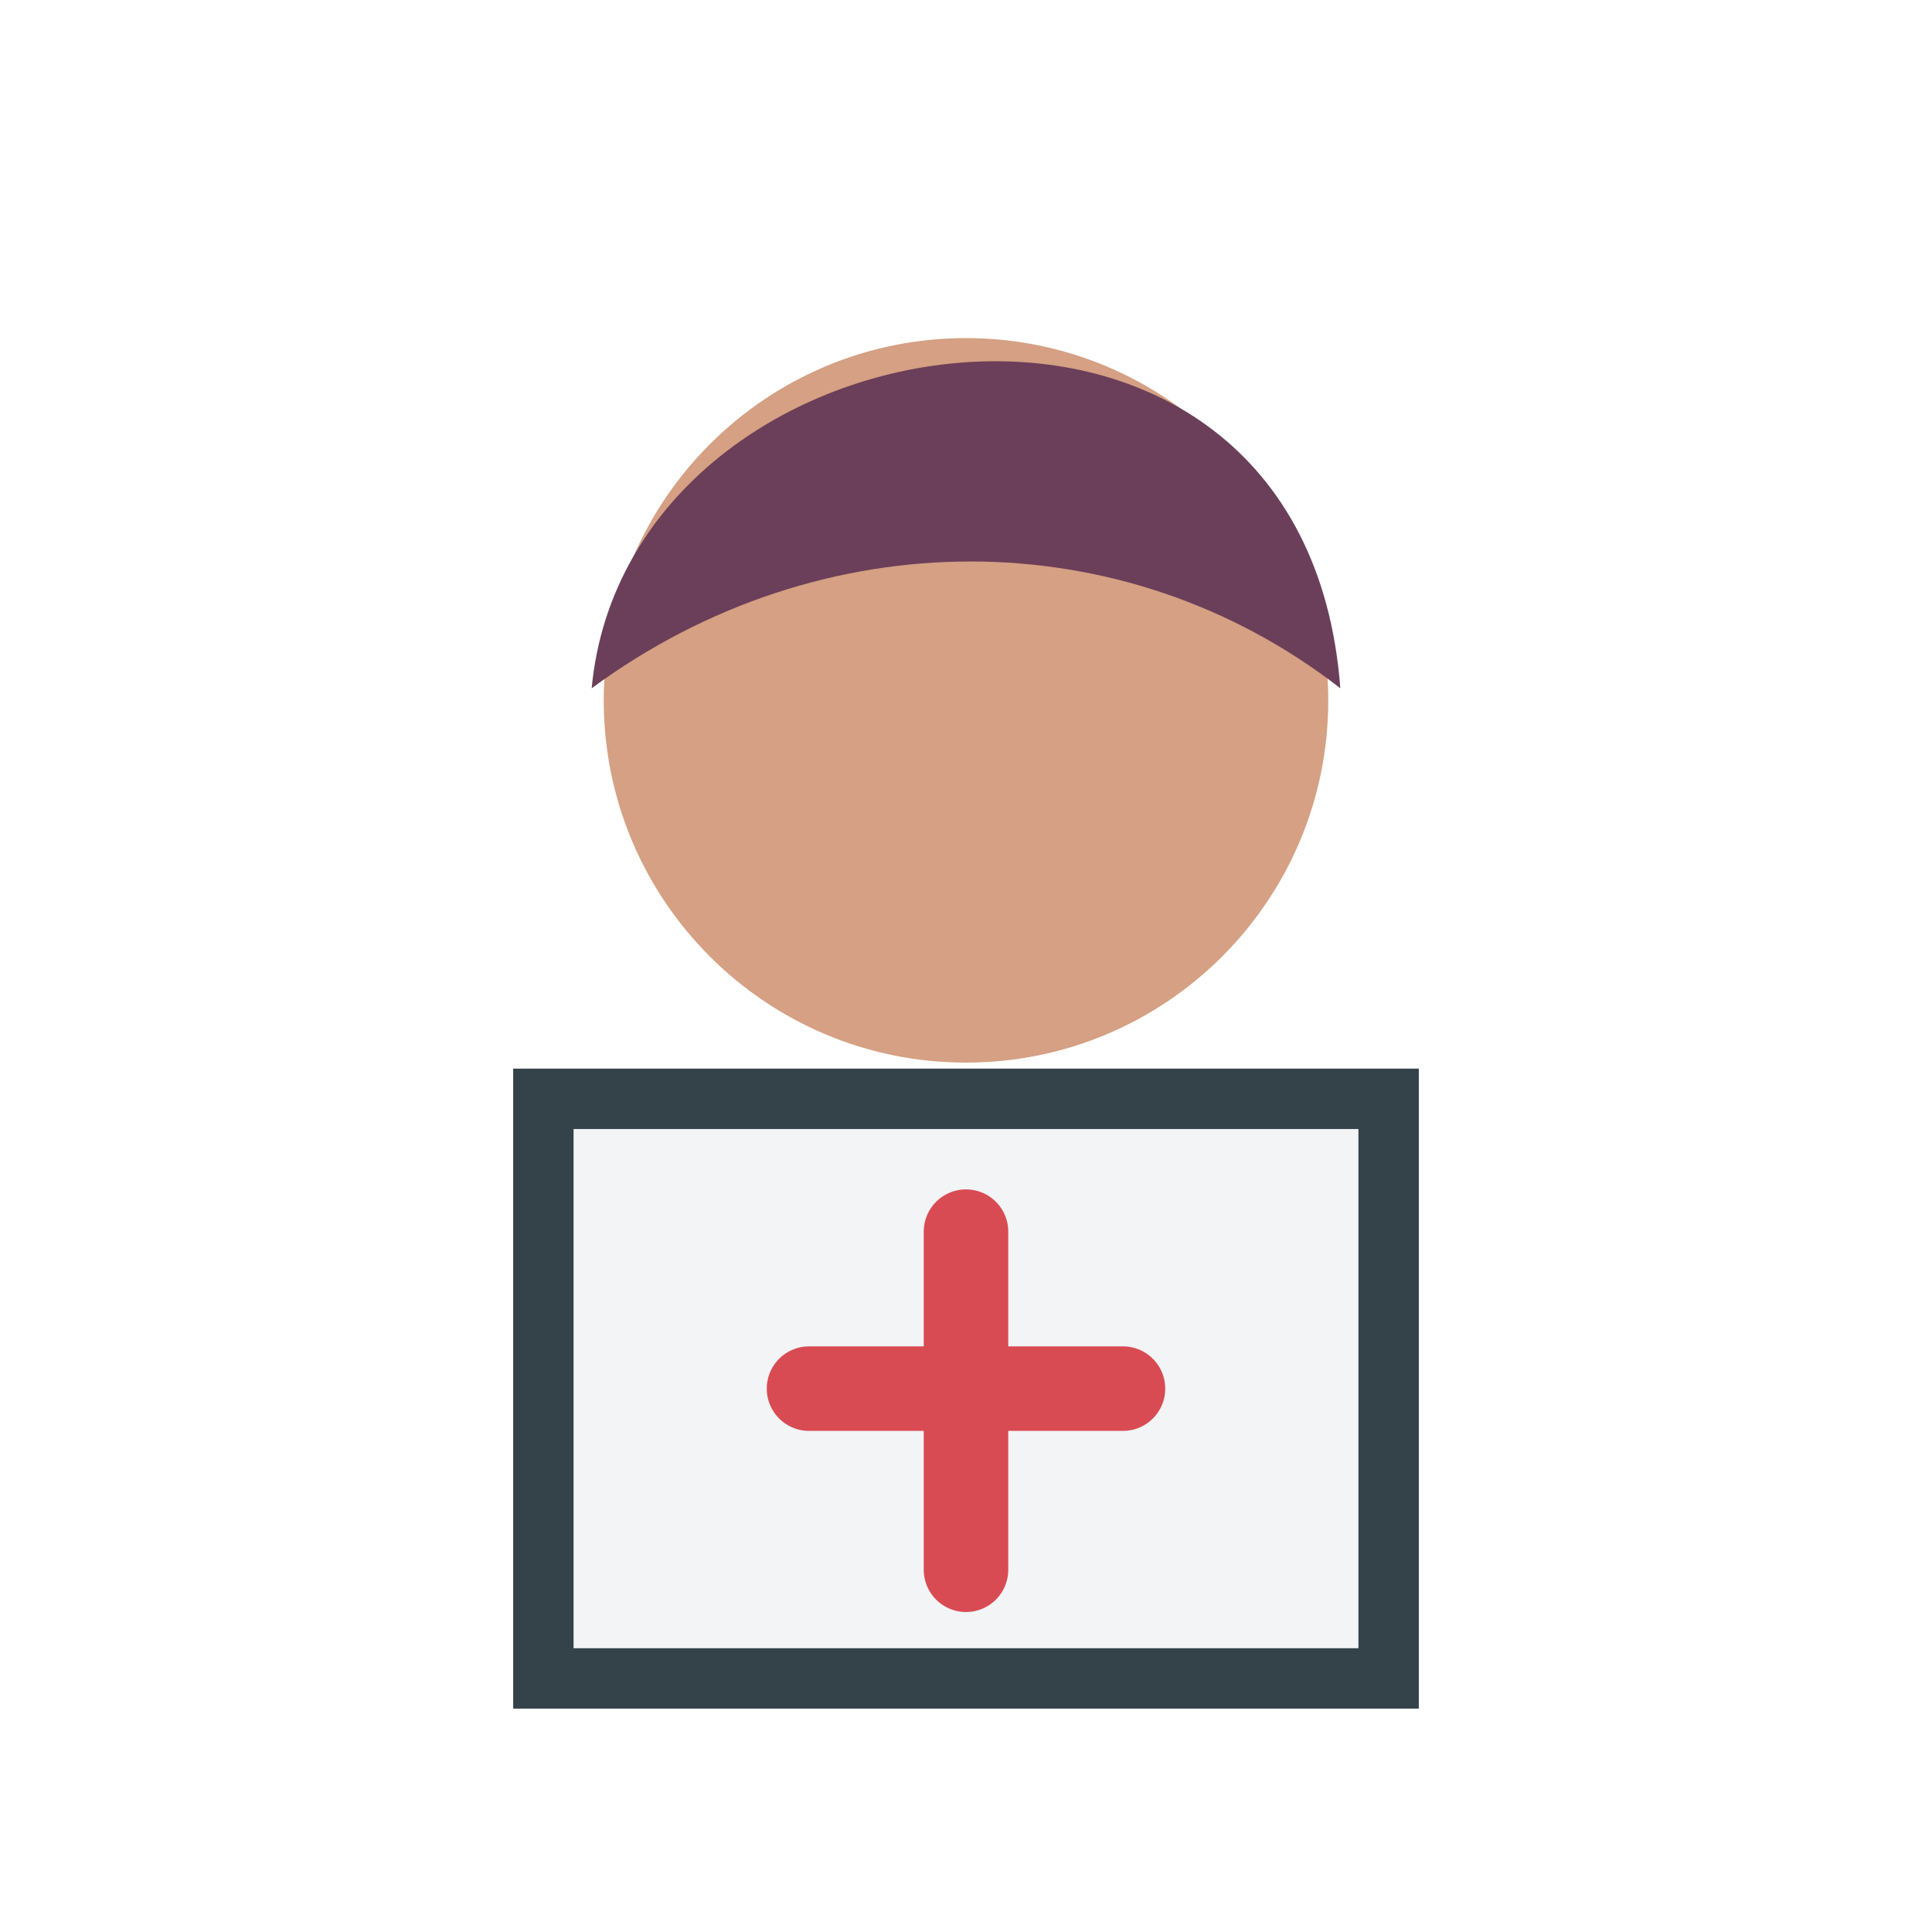
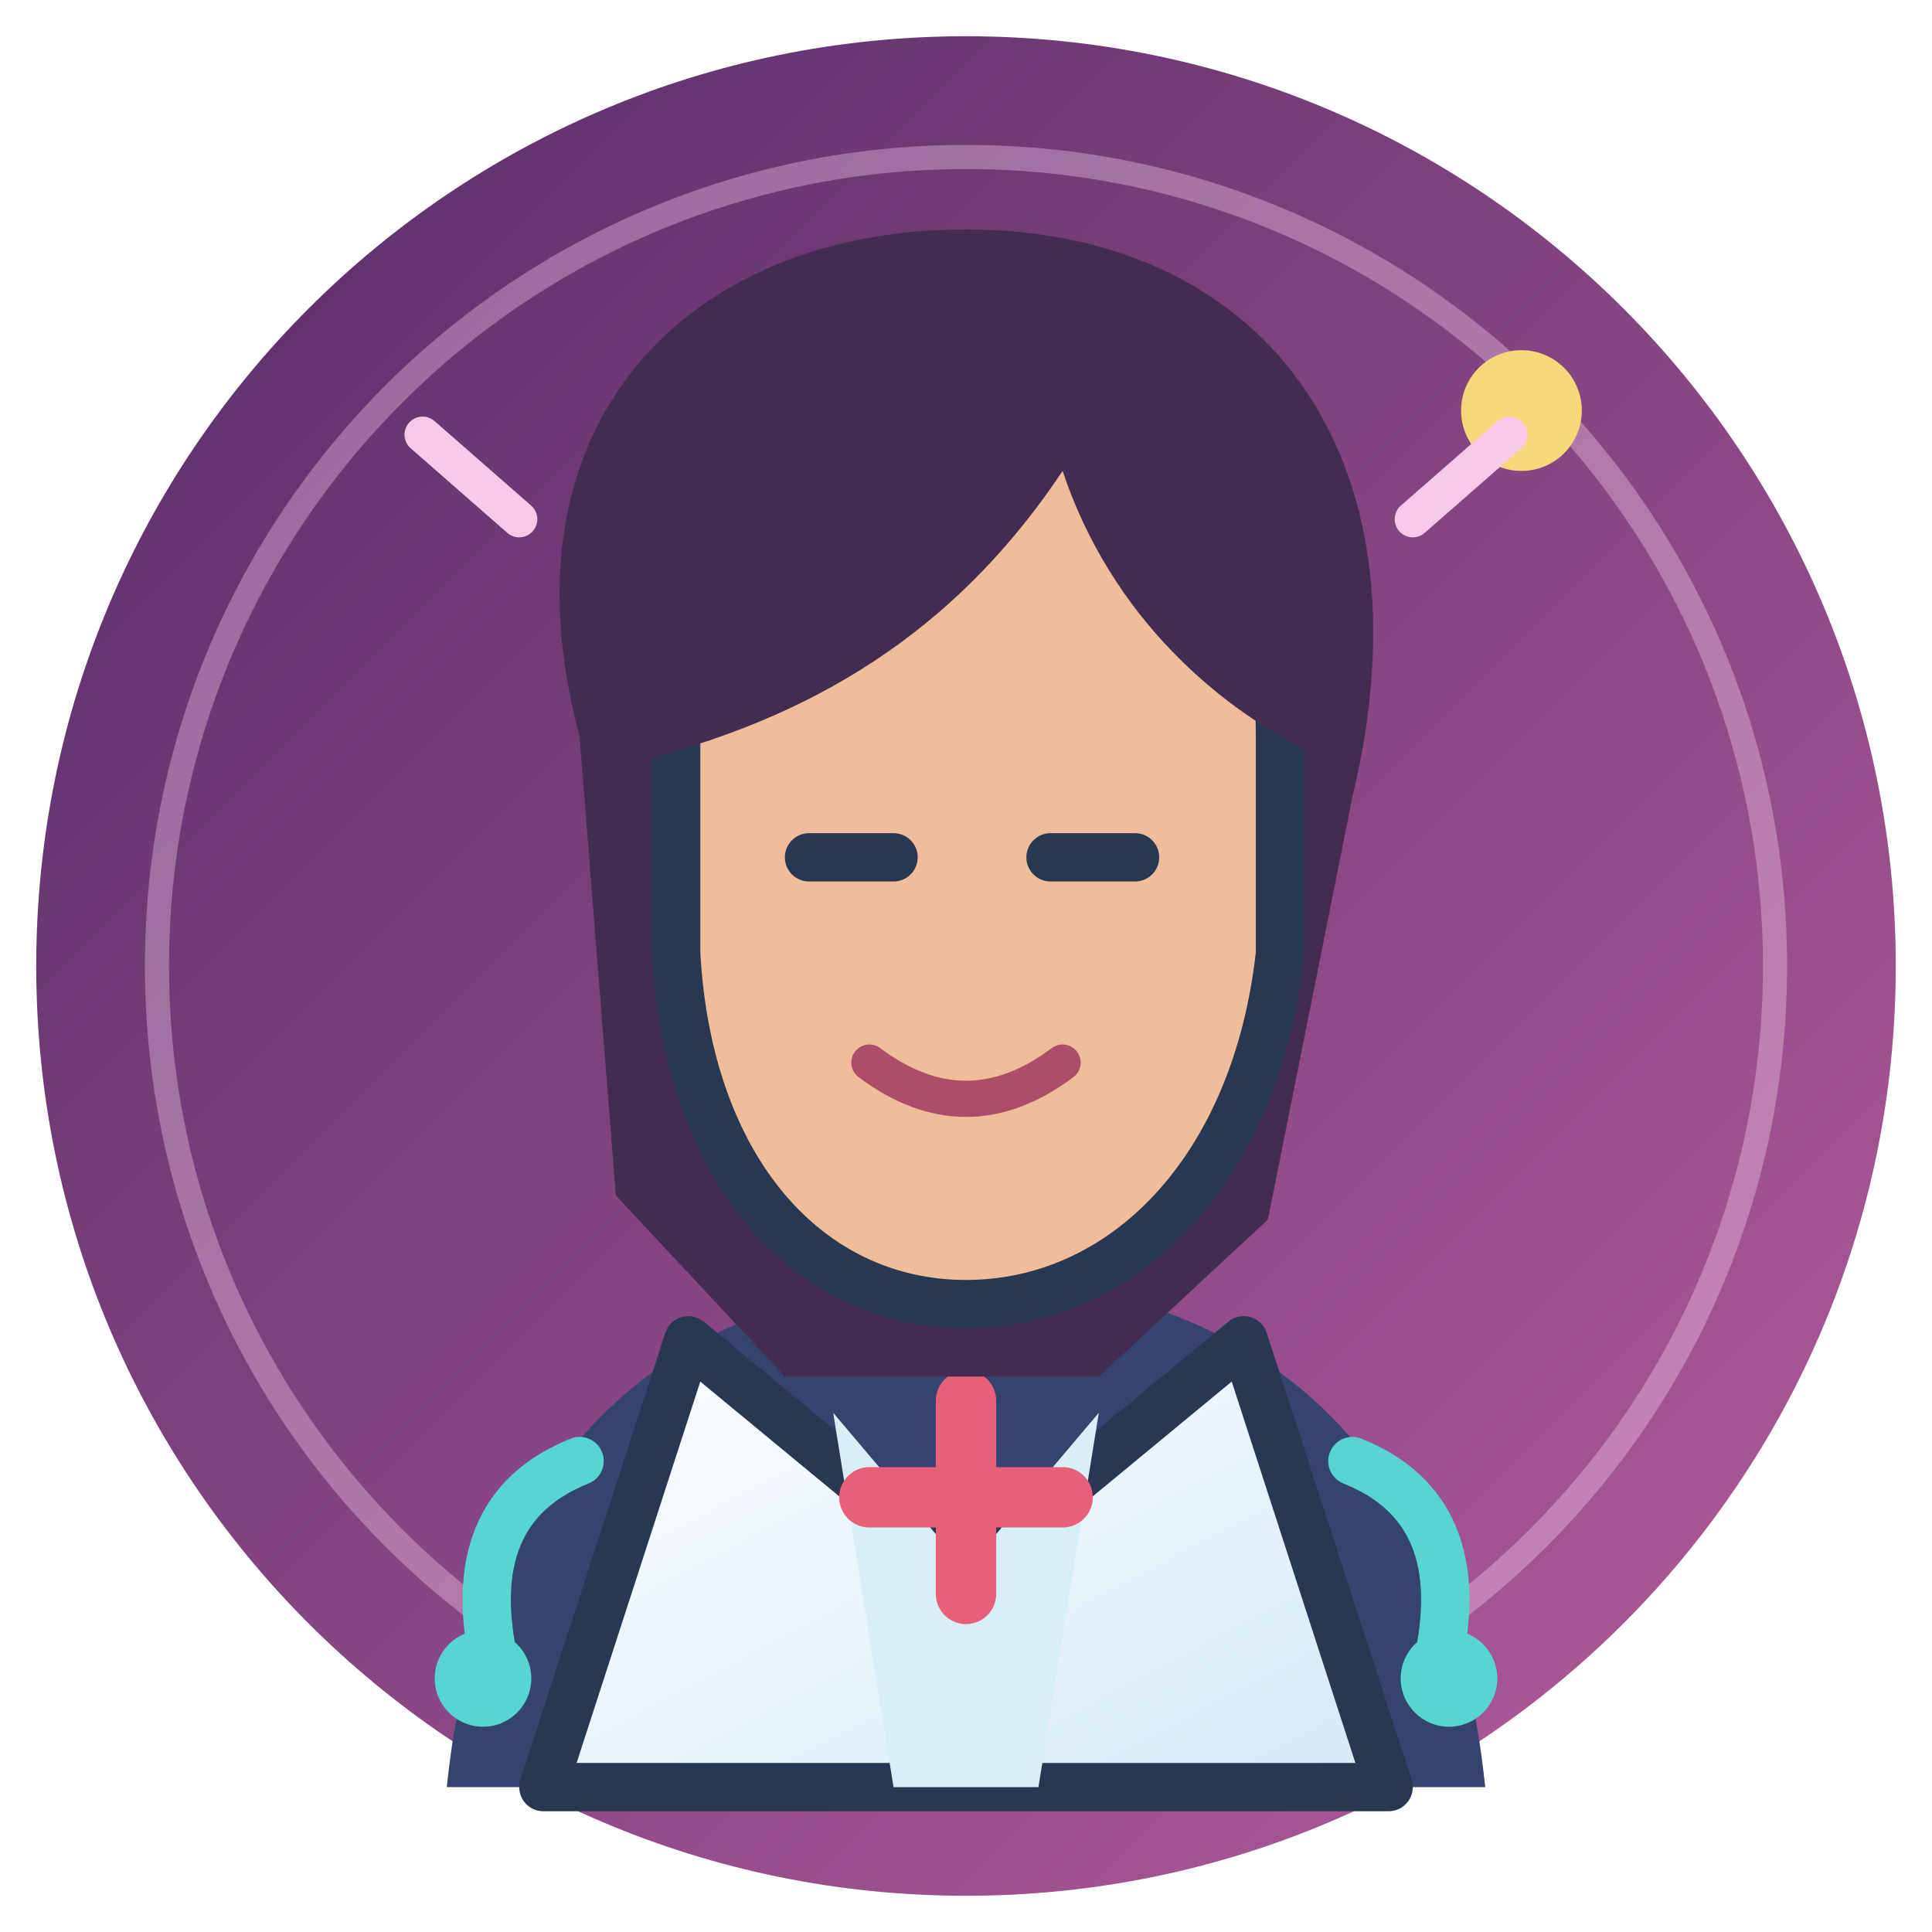
- <svg xmlns="http://www.w3.org/2000/svg" viewBox="0 0 160 160">
-   <circle cx="80" cy="58" r="30" fill="#d5a083" />
-   <path d="M49 57c3-32 59-40 62 0-18-14-43-14-62 0Z" fill="#6b3f59" />
-   <path d="M45 91h70v48H45Z" fill="#f2f4f5" stroke="#34424a" stroke-width="5" />
-   <path d="M80 102v28M67 115h26" stroke="#d94b52" stroke-width="7" stroke-linecap="round" />
+ <svg xmlns="http://www.w3.org/2000/svg" viewBox="0 0 160 160" role="img" aria-label="Doctora avatar">
+   <defs>
+     <linearGradient id="bg" x1="0" y1="0" x2="1" y2="1">
+       <stop stop-color="#542c68" />
+       <stop offset="1" stop-color="#b65d9c" />
+     </linearGradient>
+     <linearGradient id="coat" x1="0" y1="0" x2="1" y2="1">
+       <stop stop-color="#fff" />
+       <stop offset="1" stop-color="#d4e9f7" />
+     </linearGradient>
+   </defs>
+   <circle cx="80" cy="80" r="77" fill="url(#bg)" />
+   <circle cx="80" cy="80" r="67" fill="none" stroke="#ffd7f2" stroke-opacity=".35" stroke-width="2" />
+   <circle cx="126" cy="34" r="5" fill="#f7d879" />
+   <path d="M37 148c3-29 20-42 43-42s40 13 43 42" fill="#34446f" />
+   <path d="m57 111 23 19 23-19 12 37H45Z" fill="url(#coat)" stroke="#283752" stroke-width="4" stroke-linejoin="round" />
+   <path d="m69 117 11 13 11-13-5 31H74Z" fill="#d9eff8" />
+   <path d="M72 124h16m-8-8v16" stroke="#e85f78" stroke-width="5" stroke-linecap="round" />
+   <path d="M48 61c-7-26 9-42 32-42 24 0 39 18 32 47l-7 35-14 13H65L51 99Z" fill="#422d50" />
+   <path d="M56 61c0-19 10-31 24-31 16 0 26 12 26 31v18c-2 18-13 29-26 29S57 97 56 79Z" fill="#f0bd9b" stroke="#283752" stroke-width="4" />
+   <path d="M53 63c0-25 13-38 28-38 19 0 31 15 29 38-9-4-18-12-22-24-8 12-19 20-35 24Z" fill="#422d50" />
+   <path d="M67 71h7m13 0h7" stroke="#283752" stroke-width="4" stroke-linecap="round" />
+   <path d="M72 88q8 6 16 0" fill="none" stroke="#ad4e68" stroke-width="3" stroke-linecap="round" />
+   <path d="M48 121q-10 4-7 17m71-17q10 4 7 17" fill="none" stroke="#57d5d0" stroke-width="4" stroke-linecap="round" />
+   <circle cx="40" cy="139" r="4" fill="#57d5d0" />
+   <circle cx="120" cy="139" r="4" fill="#57d5d0" />
+   <path d="m43 43-8-7m82 7 8-7" stroke="#f7c8e8" stroke-width="3" stroke-linecap="round" />
</svg>
